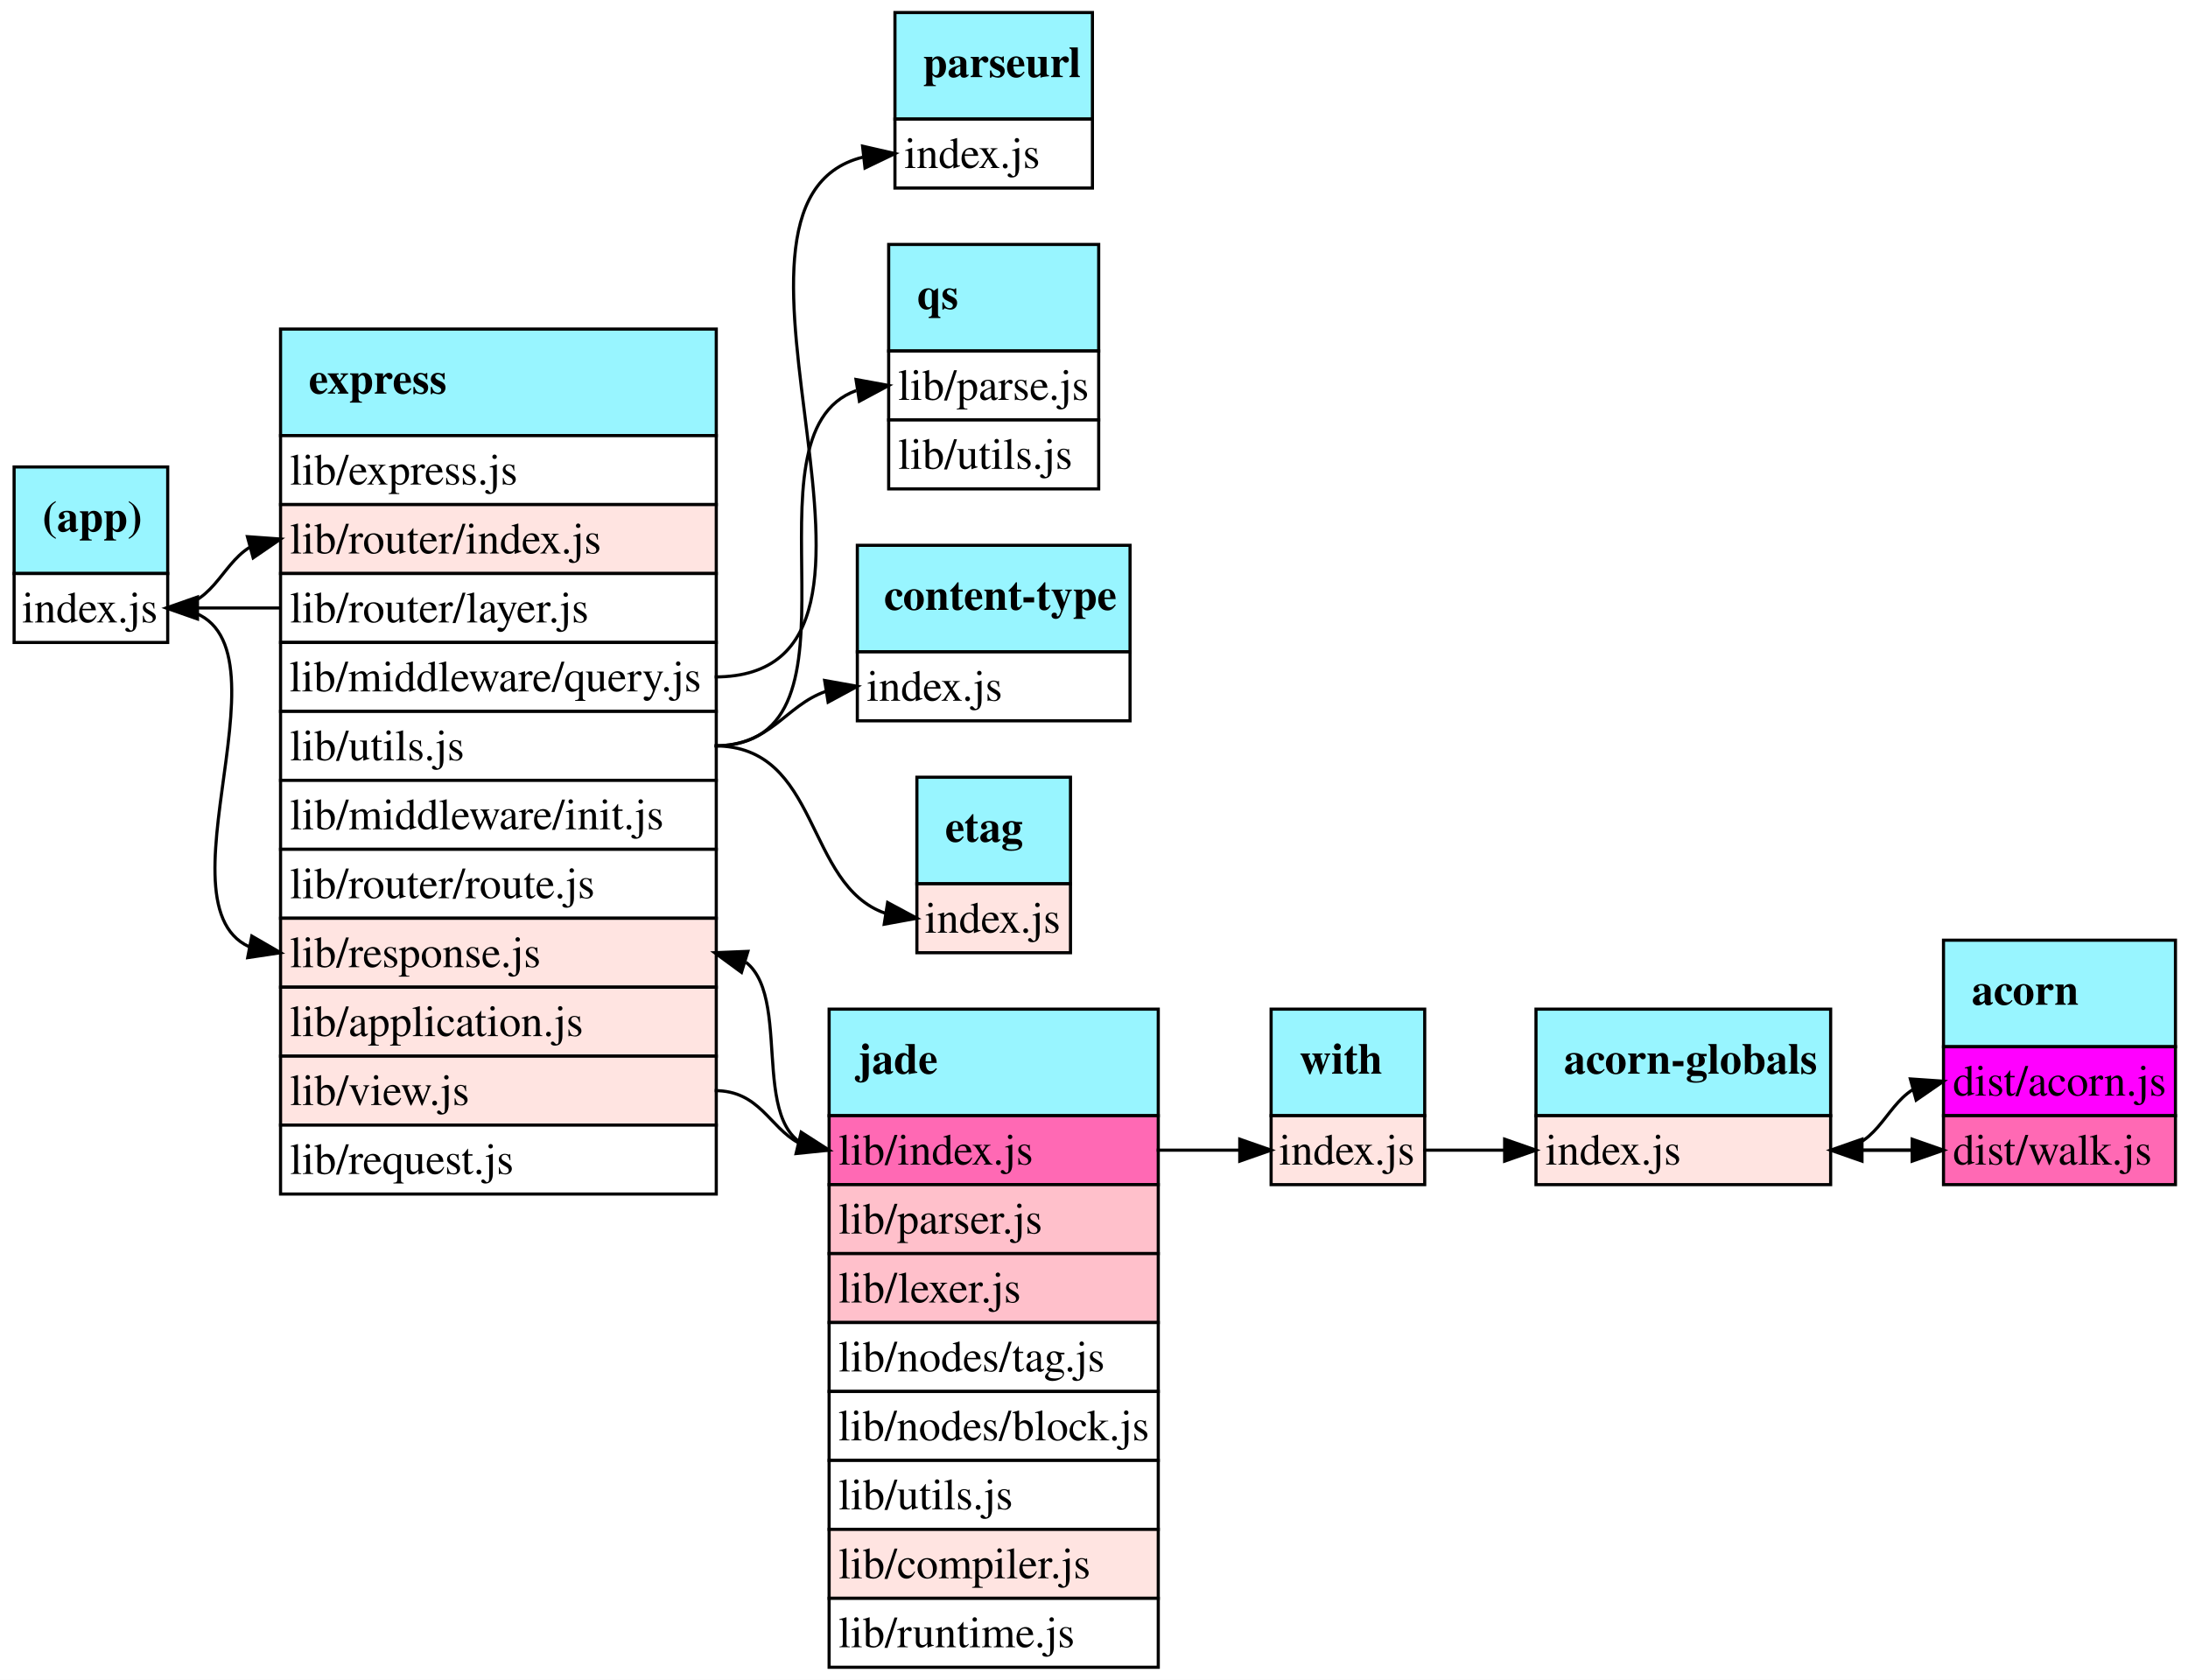
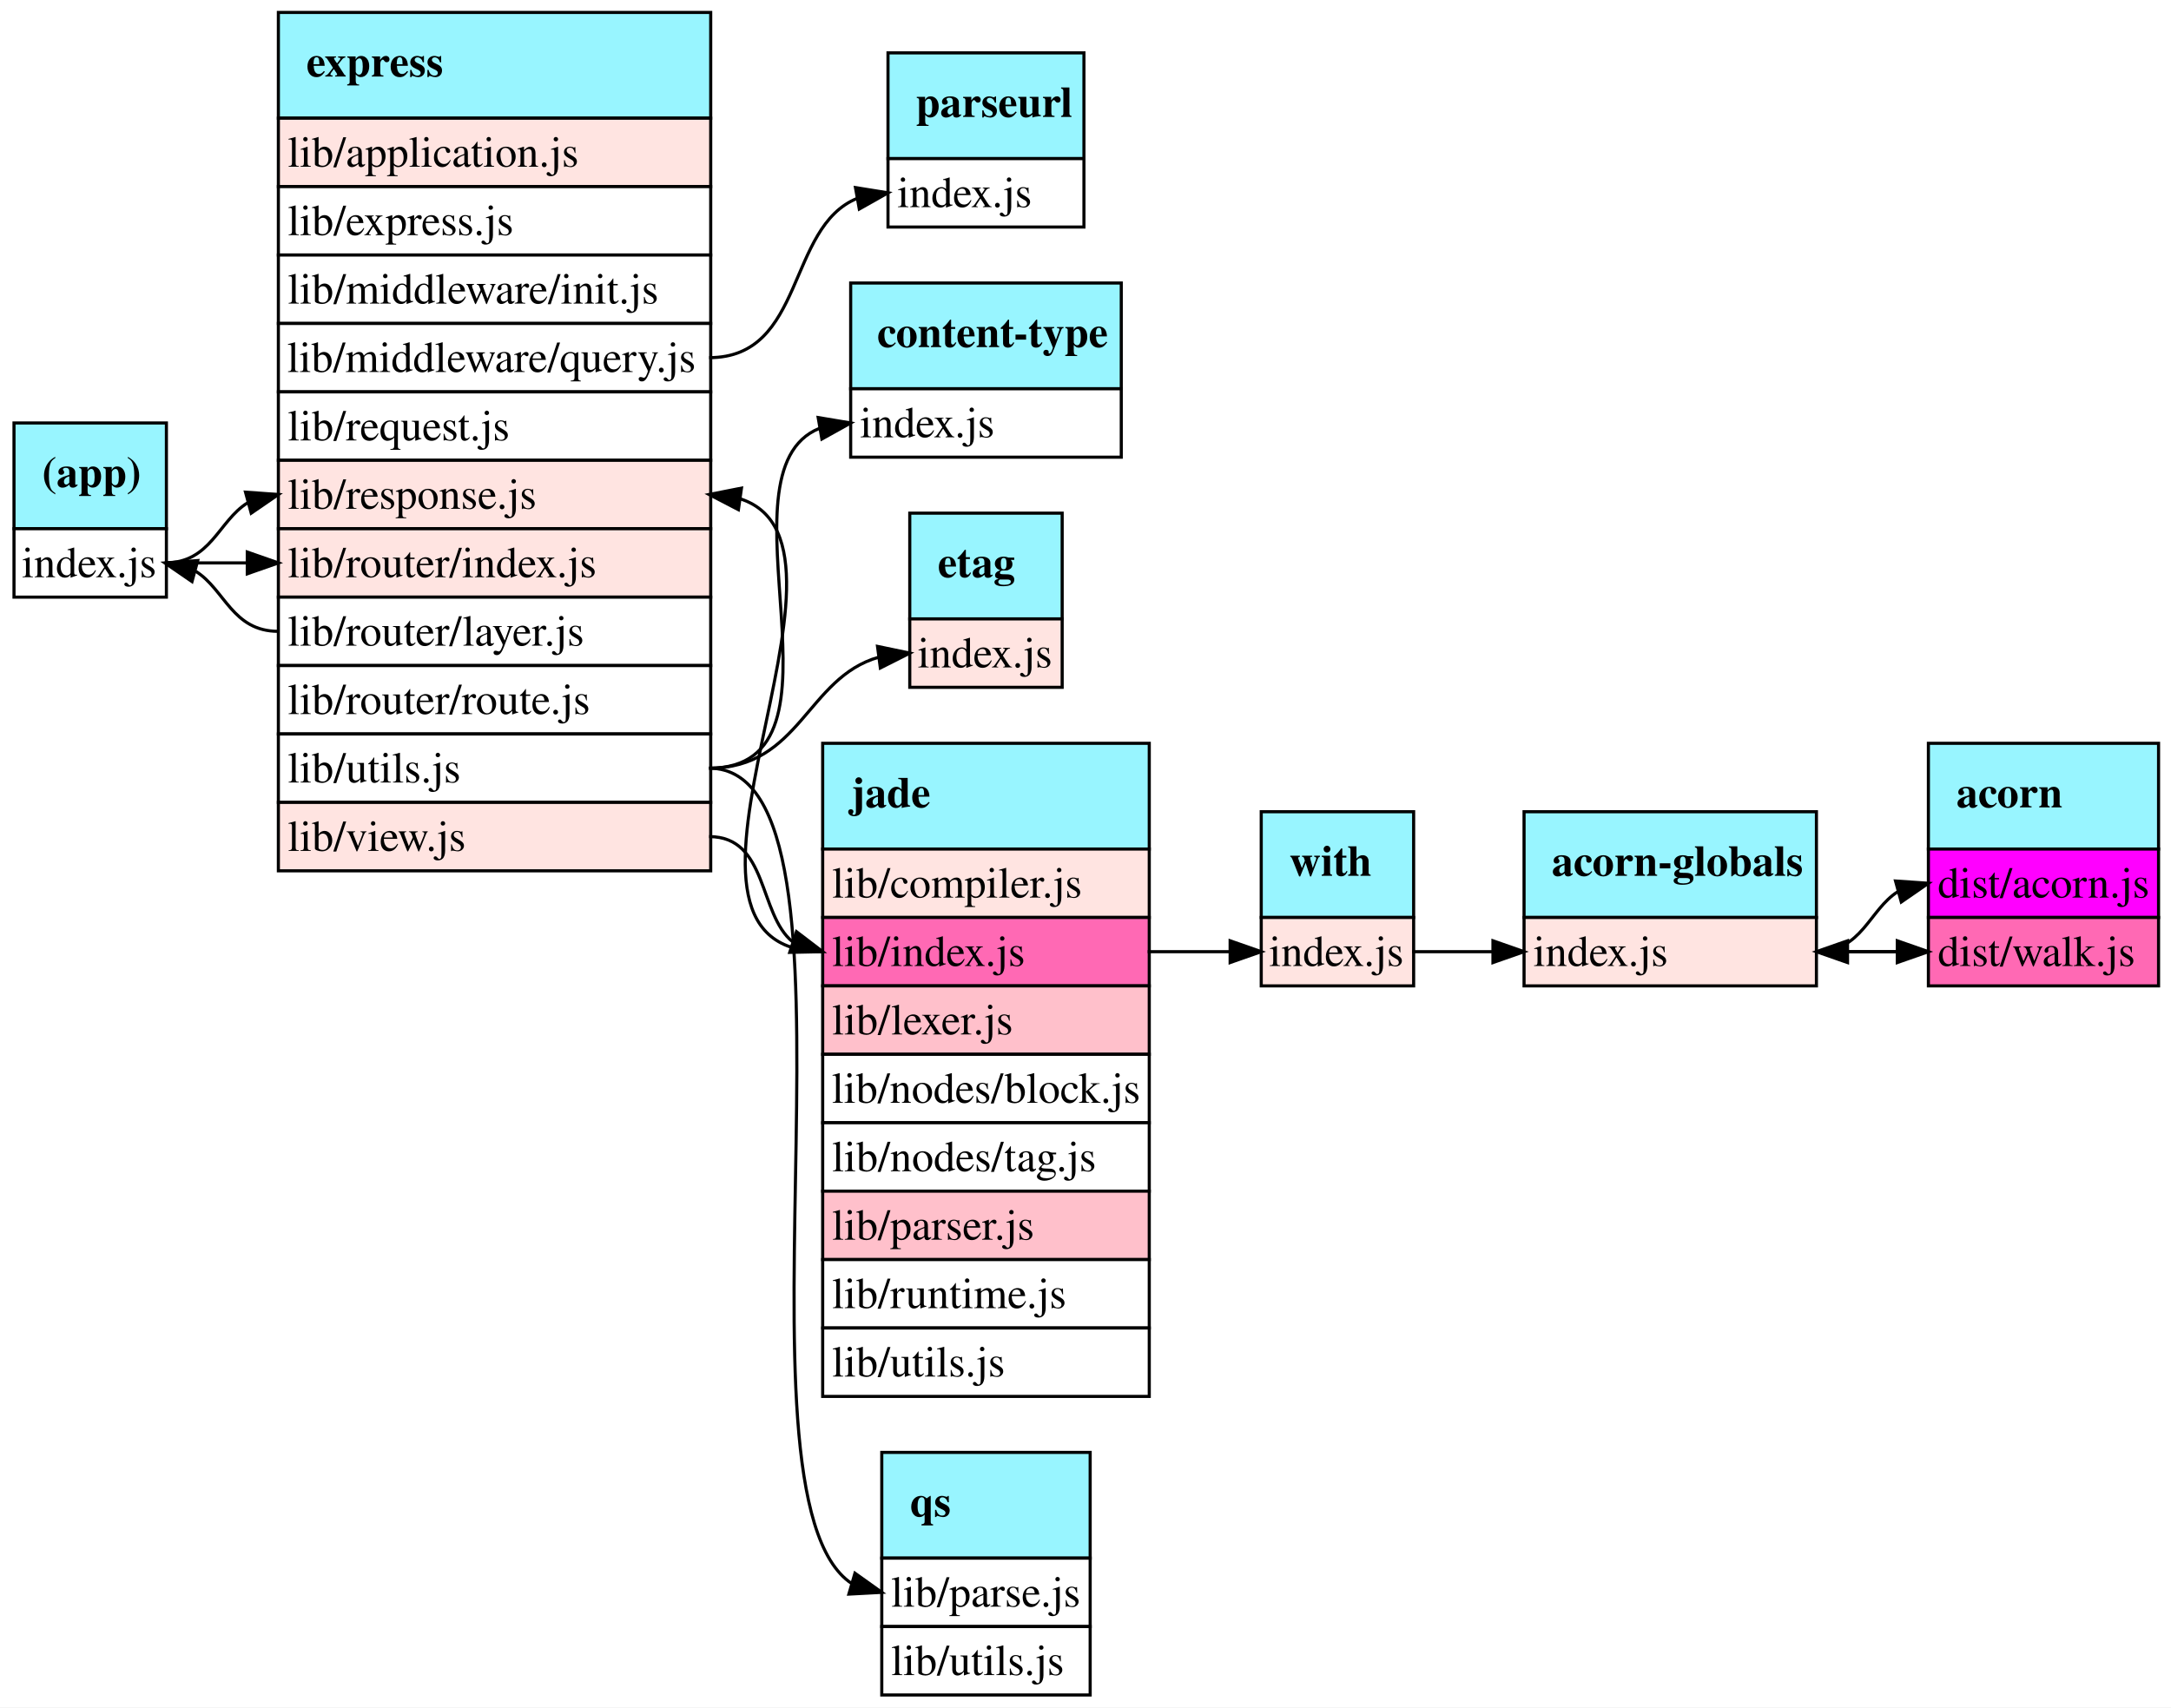
- <svg xmlns="http://www.w3.org/2000/svg" width="698pt" height="536pt" viewBox="0.00 0.00 698.00 536.00">
-   <g id="graph0" class="graph" transform="scale(1 1) rotate(0) translate(4 532)">
-     <polygon fill="#ffffff" stroke="transparent" points="-4,4 -4,-532 694,-532 694,4 -4,4" />
+ <svg xmlns="http://www.w3.org/2000/svg" width="698pt" height="549pt" viewBox="0.00 0.00 698.00 549.00">
+   <g id="graph0" class="graph" transform="scale(1 1) rotate(0) translate(4 545)">
+     <polygon fill="#ffffff" stroke="transparent" points="-4,4 -4,-545 694,-545 694,4 -4,4" />
    <g id="node1" class="node">
-       <polygon fill="#98f5ff" stroke="transparent" points=".5,-349 .5,-383 49.5,-383 49.5,-349 .5,-349" />
-       <polygon fill="none" stroke="#000000" points=".5,-349 .5,-383 49.5,-383 49.5,-349 .5,-349" />
-       <text text-anchor="start" x="9.5" y="-362.4" font-family="Times,serif" font-weight="bold" font-size="14.00" fill="#000000">(app)</text>
-       <polygon fill="#ffffff" stroke="transparent" points=".5,-327 .5,-349 49.5,-349 49.5,-327 .5,-327" />
-       <polygon fill="none" stroke="#000000" points=".5,-327 .5,-349 49.5,-349 49.5,-327 .5,-327" />
-       <text text-anchor="start" x="3.03" y="-333.4" font-family="Times,serif" font-size="14.00" fill="#000000">index.js</text>
+       <polygon fill="#98f5ff" stroke="transparent" points=".5,-375 .5,-409 49.5,-409 49.5,-375 .5,-375" />
+       <polygon fill="none" stroke="#000000" points=".5,-375 .5,-409 49.5,-409 49.5,-375 .5,-375" />
+       <text text-anchor="start" x="9.5" y="-388.4" font-family="Times,serif" font-weight="bold" font-size="14.00" fill="#000000">(app)</text>
+       <polygon fill="#ffffff" stroke="transparent" points=".5,-353 .5,-375 49.5,-375 49.5,-353 .5,-353" />
+       <polygon fill="none" stroke="#000000" points=".5,-353 .5,-375 49.5,-375 49.5,-353 .5,-353" />
+       <text text-anchor="start" x="3.03" y="-359.4" font-family="Times,serif" font-size="14.00" fill="#000000">index.js</text>
    </g>
    <g id="node2" class="node">
-       <polygon fill="#98f5ff" stroke="transparent" points="85.5,-393 85.5,-427 224.5,-427 224.5,-393 85.5,-393" />
-       <polygon fill="none" stroke="#000000" points="85.5,-393 85.5,-427 224.5,-427 224.5,-393 85.5,-393" />
-       <text text-anchor="start" x="94.5" y="-406.4" font-family="Times,serif" font-weight="bold" font-size="14.00" fill="#000000">express</text>
-       <polygon fill="#ffffff" stroke="transparent" points="85.5,-371 85.5,-393 224.5,-393 224.5,-371 85.5,-371" />
-       <polygon fill="none" stroke="#000000" points="85.5,-371 85.5,-393 224.5,-393 224.5,-371 85.5,-371" />
-       <text text-anchor="start" x="88.5" y="-377.4" font-family="Times,serif" font-size="14.00" fill="#000000">lib/express.js</text>
-       <polygon fill="#ffe4e1" stroke="transparent" points="85.5,-349 85.5,-371 224.5,-371 224.5,-349 85.5,-349" />
-       <polygon fill="none" stroke="#000000" points="85.5,-349 85.5,-371 224.5,-371 224.5,-349 85.5,-349" />
-       <text text-anchor="start" x="88.5" y="-355.4" font-family="Times,serif" font-size="14.00" fill="#000000">lib/router/index.js</text>
-       <polygon fill="#ffffff" stroke="transparent" points="85.5,-327 85.5,-349 224.5,-349 224.5,-327 85.5,-327" />
-       <polygon fill="none" stroke="#000000" points="85.5,-327 85.5,-349 224.5,-349 224.5,-327 85.5,-327" />
-       <text text-anchor="start" x="88.5" y="-333.4" font-family="Times,serif" font-size="14.00" fill="#000000">lib/router/layer.js</text>
-       <polygon fill="#ffffff" stroke="transparent" points="85.5,-305 85.5,-327 224.5,-327 224.5,-305 85.5,-305" />
-       <polygon fill="none" stroke="#000000" points="85.5,-305 85.5,-327 224.5,-327 224.5,-305 85.5,-305" />
-       <text text-anchor="start" x="88.322" y="-311.4" font-family="Times,serif" font-size="14.00" fill="#000000">lib/middleware/query.js</text>
-       <polygon fill="#ffffff" stroke="transparent" points="85.5,-283 85.5,-305 224.5,-305 224.5,-283 85.5,-283" />
-       <polygon fill="none" stroke="#000000" points="85.5,-283 85.5,-305 224.5,-305 224.5,-283 85.5,-283" />
-       <text text-anchor="start" x="88.5" y="-289.4" font-family="Times,serif" font-size="14.00" fill="#000000">lib/utils.js</text>
-       <polygon fill="#ffffff" stroke="transparent" points="85.5,-261 85.5,-283 224.5,-283 224.5,-261 85.5,-261" />
-       <polygon fill="none" stroke="#000000" points="85.5,-261 85.5,-283 224.5,-283 224.5,-261 85.5,-261" />
-       <text text-anchor="start" x="88.5" y="-267.4" font-family="Times,serif" font-size="14.00" fill="#000000">lib/middleware/init.js</text>
-       <polygon fill="#ffffff" stroke="transparent" points="85.5,-239 85.5,-261 224.5,-261 224.5,-239 85.5,-239" />
-       <polygon fill="none" stroke="#000000" points="85.5,-239 85.5,-261 224.5,-261 224.5,-239 85.5,-239" />
-       <text text-anchor="start" x="88.5" y="-245.4" font-family="Times,serif" font-size="14.00" fill="#000000">lib/router/route.js</text>
-       <polygon fill="#ffe4e1" stroke="transparent" points="85.5,-217 85.5,-239 224.5,-239 224.5,-217 85.5,-217" />
-       <polygon fill="none" stroke="#000000" points="85.5,-217 85.5,-239 224.5,-239 224.5,-217 85.5,-217" />
-       <text text-anchor="start" x="88.5" y="-223.4" font-family="Times,serif" font-size="14.00" fill="#000000">lib/response.js</text>
-       <polygon fill="#ffe4e1" stroke="transparent" points="85.5,-195 85.5,-217 224.5,-217 224.5,-195 85.5,-195" />
-       <polygon fill="none" stroke="#000000" points="85.5,-195 85.5,-217 224.5,-217 224.5,-195 85.5,-195" />
-       <text text-anchor="start" x="88.5" y="-201.4" font-family="Times,serif" font-size="14.00" fill="#000000">lib/application.js</text>
-       <polygon fill="#ffe4e1" stroke="transparent" points="85.5,-173 85.5,-195 224.5,-195 224.5,-173 85.5,-173" />
-       <polygon fill="none" stroke="#000000" points="85.5,-173 85.5,-195 224.5,-195 224.5,-173 85.5,-173" />
-       <text text-anchor="start" x="88.5" y="-179.4" font-family="Times,serif" font-size="14.00" fill="#000000">lib/view.js</text>
-       <polygon fill="#ffffff" stroke="transparent" points="85.5,-151 85.5,-173 224.5,-173 224.5,-151 85.5,-151" />
-       <polygon fill="none" stroke="#000000" points="85.5,-151 85.5,-173 224.5,-173 224.5,-151 85.5,-151" />
-       <text text-anchor="start" x="88.5" y="-157.4" font-family="Times,serif" font-size="14.00" fill="#000000">lib/request.js</text>
+       <polygon fill="#98f5ff" stroke="transparent" points="85.5,-507 85.5,-541 224.5,-541 224.5,-507 85.5,-507" />
+       <polygon fill="none" stroke="#000000" points="85.5,-507 85.5,-541 224.5,-541 224.5,-507 85.5,-507" />
+       <text text-anchor="start" x="94.5" y="-520.4" font-family="Times,serif" font-weight="bold" font-size="14.00" fill="#000000">express</text>
+       <polygon fill="#ffe4e1" stroke="transparent" points="85.5,-485 85.5,-507 224.5,-507 224.5,-485 85.5,-485" />
+       <polygon fill="none" stroke="#000000" points="85.5,-485 85.5,-507 224.5,-507 224.5,-485 85.5,-485" />
+       <text text-anchor="start" x="88.5" y="-491.4" font-family="Times,serif" font-size="14.00" fill="#000000">lib/application.js</text>
+       <polygon fill="#ffffff" stroke="transparent" points="85.5,-463 85.5,-485 224.5,-485 224.5,-463 85.5,-463" />
+       <polygon fill="none" stroke="#000000" points="85.5,-463 85.5,-485 224.5,-485 224.5,-463 85.5,-463" />
+       <text text-anchor="start" x="88.5" y="-469.4" font-family="Times,serif" font-size="14.00" fill="#000000">lib/express.js</text>
+       <polygon fill="#ffffff" stroke="transparent" points="85.5,-441 85.5,-463 224.5,-463 224.5,-441 85.5,-441" />
+       <polygon fill="none" stroke="#000000" points="85.5,-441 85.5,-463 224.5,-463 224.5,-441 85.5,-441" />
+       <text text-anchor="start" x="88.5" y="-447.4" font-family="Times,serif" font-size="14.00" fill="#000000">lib/middleware/init.js</text>
+       <polygon fill="#ffffff" stroke="transparent" points="85.5,-419 85.5,-441 224.5,-441 224.5,-419 85.5,-419" />
+       <polygon fill="none" stroke="#000000" points="85.5,-419 85.5,-441 224.5,-441 224.5,-419 85.5,-419" />
+       <text text-anchor="start" x="88.322" y="-425.4" font-family="Times,serif" font-size="14.00" fill="#000000">lib/middleware/query.js</text>
+       <polygon fill="#ffffff" stroke="transparent" points="85.5,-397 85.5,-419 224.5,-419 224.5,-397 85.5,-397" />
+       <polygon fill="none" stroke="#000000" points="85.5,-397 85.5,-419 224.5,-419 224.5,-397 85.5,-397" />
+       <text text-anchor="start" x="88.5" y="-403.4" font-family="Times,serif" font-size="14.00" fill="#000000">lib/request.js</text>
+       <polygon fill="#ffe4e1" stroke="transparent" points="85.5,-375 85.5,-397 224.5,-397 224.5,-375 85.5,-375" />
+       <polygon fill="none" stroke="#000000" points="85.5,-375 85.5,-397 224.5,-397 224.5,-375 85.5,-375" />
+       <text text-anchor="start" x="88.5" y="-381.4" font-family="Times,serif" font-size="14.00" fill="#000000">lib/response.js</text>
+       <polygon fill="#ffe4e1" stroke="transparent" points="85.5,-353 85.5,-375 224.5,-375 224.5,-353 85.5,-353" />
+       <polygon fill="none" stroke="#000000" points="85.5,-353 85.5,-375 224.5,-375 224.5,-353 85.5,-353" />
+       <text text-anchor="start" x="88.5" y="-359.4" font-family="Times,serif" font-size="14.00" fill="#000000">lib/router/index.js</text>
+       <polygon fill="#ffffff" stroke="transparent" points="85.5,-331 85.5,-353 224.5,-353 224.5,-331 85.5,-331" />
+       <polygon fill="none" stroke="#000000" points="85.5,-331 85.5,-353 224.5,-353 224.5,-331 85.5,-331" />
+       <text text-anchor="start" x="88.5" y="-337.4" font-family="Times,serif" font-size="14.00" fill="#000000">lib/router/layer.js</text>
+       <polygon fill="#ffffff" stroke="transparent" points="85.5,-309 85.5,-331 224.5,-331 224.5,-309 85.5,-309" />
+       <polygon fill="none" stroke="#000000" points="85.5,-309 85.5,-331 224.5,-331 224.5,-309 85.5,-309" />
+       <text text-anchor="start" x="88.5" y="-315.4" font-family="Times,serif" font-size="14.00" fill="#000000">lib/router/route.js</text>
+       <polygon fill="#ffffff" stroke="transparent" points="85.5,-287 85.5,-309 224.5,-309 224.5,-287 85.5,-287" />
+       <polygon fill="none" stroke="#000000" points="85.5,-287 85.5,-309 224.5,-309 224.5,-287 85.5,-287" />
+       <text text-anchor="start" x="88.5" y="-293.4" font-family="Times,serif" font-size="14.00" fill="#000000">lib/utils.js</text>
+       <polygon fill="#ffe4e1" stroke="transparent" points="85.5,-265 85.5,-287 224.5,-287 224.5,-265 85.5,-265" />
+       <polygon fill="none" stroke="#000000" points="85.5,-265 85.5,-287 224.5,-287 224.5,-265 85.5,-265" />
+       <text text-anchor="start" x="88.5" y="-271.4" font-family="Times,serif" font-size="14.00" fill="#000000">lib/view.js</text>
    </g>
    <g id="edge1" class="edge">
-       <path fill="none" stroke="#000000" d="M49,-338C63.798,-338 66.191,-351.428 75.562,-357.302" />
-       <polygon fill="#000000" stroke="#000000" points="74.932,-360.758 85.5,-360 76.766,-354.002 74.932,-360.758" />
+       <path fill="none" stroke="#000000" d="M49,-364C61.167,-364 66.49,-364 75.234,-364" />
+       <polygon fill="#000000" stroke="#000000" points="75.5,-367.5 85.5,-364 75.5,-360.5 75.5,-367.5" />
    </g>
    <g id="edge2" class="edge">
-       <path fill="none" stroke="#000000" d="M49,-338C96.486,-338 43.663,-244.516 75.476,-229.909" />
-       <polygon fill="#000000" stroke="#000000" points="76.332,-233.309 85.5,-228 75.022,-226.433 76.332,-233.309" />
+       <path fill="none" stroke="#000000" d="M49,-364C63.798,-364 66.191,-377.428 75.562,-383.302" />
+       <polygon fill="#000000" stroke="#000000" points="74.932,-386.758 85.5,-386 76.766,-380.002 74.932,-386.758" />
    </g>
    <g id="edge3" class="edge">
-       <path fill="none" stroke="#000000" d="M85.5,-338C73.333,-338 68.01,-338 59.266,-338" />
-       <polygon fill="#000000" stroke="#000000" points="59,-334.5 49,-338 59,-341.5 59,-334.5" />
+       <path fill="none" stroke="#000000" d="M85.5,-342C70.702,-342 68.309,-355.428 58.938,-361.302" />
+       <polygon fill="#000000" stroke="#000000" points="57.734,-358.002 49,-364 59.568,-364.758 57.734,-358.002" />
    </g>
    <g id="node3" class="node">
-       <polygon fill="#98f5ff" stroke="transparent" points="279.5,-420 279.5,-454 346.5,-454 346.5,-420 279.5,-420" />
-       <polygon fill="none" stroke="#000000" points="279.5,-420 279.5,-454 346.5,-454 346.5,-420 279.5,-420" />
-       <text text-anchor="start" x="288.5" y="-433.4" font-family="Times,serif" font-weight="bold" font-size="14.00" fill="#000000">qs</text>
-       <polygon fill="#ffffff" stroke="transparent" points="279.5,-398 279.5,-420 346.5,-420 346.5,-398 279.5,-398" />
-       <polygon fill="none" stroke="#000000" points="279.5,-398 279.5,-420 346.5,-420 346.5,-398 279.5,-398" />
-       <text text-anchor="start" x="282.479" y="-404.4" font-family="Times,serif" font-size="14.00" fill="#000000">lib/parse.js</text>
-       <polygon fill="#ffffff" stroke="transparent" points="279.5,-376 279.5,-398 346.5,-398 346.5,-376 279.5,-376" />
-       <polygon fill="none" stroke="#000000" points="279.5,-376 279.5,-398 346.5,-398 346.5,-376 279.5,-376" />
-       <text text-anchor="start" x="282.5" y="-382.4" font-family="Times,serif" font-size="14.00" fill="#000000">lib/utils.js</text>
+       <polygon fill="#98f5ff" stroke="transparent" points="279.5,-44 279.5,-78 346.5,-78 346.5,-44 279.5,-44" />
+       <polygon fill="none" stroke="#000000" points="279.5,-44 279.5,-78 346.5,-78 346.5,-44 279.5,-44" />
+       <text text-anchor="start" x="288.5" y="-57.4" font-family="Times,serif" font-weight="bold" font-size="14.00" fill="#000000">qs</text>
+       <polygon fill="#ffffff" stroke="transparent" points="279.5,-22 279.5,-44 346.5,-44 346.5,-22 279.5,-22" />
+       <polygon fill="none" stroke="#000000" points="279.5,-22 279.5,-44 346.5,-44 346.5,-22 279.5,-22" />
+       <text text-anchor="start" x="282.479" y="-28.4" font-family="Times,serif" font-size="14.00" fill="#000000">lib/parse.js</text>
+       <polygon fill="#ffffff" stroke="transparent" points="279.5,0 279.5,-22 346.5,-22 346.5,0 279.5,0" />
+       <polygon fill="none" stroke="#000000" points="279.5,0 279.5,-22 346.5,-22 346.5,0 279.5,0" />
+       <text text-anchor="start" x="282.5" y="-6.4" font-family="Times,serif" font-size="14.00" fill="#000000">lib/utils.js</text>
    </g>
    <g id="edge5" class="edge">
-       <path fill="none" stroke="#000000" d="M224,-294C276.762,-294 230.338,-393.397 269.151,-407.374" />
-       <polygon fill="#000000" stroke="#000000" points="269.078,-410.906 279.5,-409 270.164,-403.99 269.078,-410.906" />
+       <path fill="none" stroke="#000000" d="M224,-298C280.524,-298 226.726,-64.118 269.89,-35.797" />
+       <polygon fill="#000000" stroke="#000000" points="270.877,-39.155 279.5,-33 268.92,-32.434 270.877,-39.155" />
    </g>
    <g id="node4" class="node">
-       <polygon fill="#98f5ff" stroke="transparent" points="260.5,-176 260.5,-210 365.5,-210 365.5,-176 260.5,-176" />
-       <polygon fill="none" stroke="#000000" points="260.5,-176 260.5,-210 365.5,-210 365.5,-176 260.5,-176" />
-       <text text-anchor="start" x="269.5" y="-189.4" font-family="Times,serif" font-weight="bold" font-size="14.00" fill="#000000">jade</text>
-       <polygon fill="#ff69b4" stroke="transparent" points="260.5,-154 260.5,-176 365.5,-176 365.5,-154 260.5,-154" />
-       <polygon fill="none" stroke="#000000" points="260.5,-154 260.5,-176 365.5,-176 365.5,-154 260.5,-154" />
-       <text text-anchor="start" x="263.5" y="-160.4" font-family="Times,serif" font-size="14.00" fill="#000000">lib/index.js</text>
-       <polygon fill="#ffc0cb" stroke="transparent" points="260.5,-132 260.5,-154 365.5,-154 365.5,-132 260.5,-132" />
-       <polygon fill="none" stroke="#000000" points="260.5,-132 260.5,-154 365.5,-154 365.5,-132 260.5,-132" />
-       <text text-anchor="start" x="263.5" y="-138.4" font-family="Times,serif" font-size="14.00" fill="#000000">lib/parser.js</text>
-       <polygon fill="#ffc0cb" stroke="transparent" points="260.5,-110 260.5,-132 365.5,-132 365.5,-110 260.5,-110" />
-       <polygon fill="none" stroke="#000000" points="260.5,-110 260.5,-132 365.5,-132 365.5,-110 260.5,-110" />
-       <text text-anchor="start" x="263.5" y="-116.4" font-family="Times,serif" font-size="14.00" fill="#000000">lib/lexer.js</text>
-       <polygon fill="#ffffff" stroke="transparent" points="260.5,-88 260.5,-110 365.5,-110 365.5,-88 260.5,-88" />
-       <polygon fill="none" stroke="#000000" points="260.5,-88 260.5,-110 365.5,-110 365.5,-88 260.5,-88" />
-       <text text-anchor="start" x="263.5" y="-94.4" font-family="Times,serif" font-size="14.00" fill="#000000">lib/nodes/tag.js</text>
-       <polygon fill="#ffffff" stroke="transparent" points="260.5,-66 260.5,-88 365.5,-88 365.5,-66 260.5,-66" />
-       <polygon fill="none" stroke="#000000" points="260.5,-66 260.5,-88 365.5,-88 365.5,-66 260.5,-66" />
-       <text text-anchor="start" x="263.419" y="-72.4" font-family="Times,serif" font-size="14.00" fill="#000000">lib/nodes/block.js</text>
-       <polygon fill="#ffffff" stroke="transparent" points="260.5,-44 260.5,-66 365.5,-66 365.5,-44 260.5,-44" />
-       <polygon fill="none" stroke="#000000" points="260.5,-44 260.5,-66 365.5,-66 365.5,-44 260.5,-44" />
-       <text text-anchor="start" x="263.5" y="-50.4" font-family="Times,serif" font-size="14.00" fill="#000000">lib/utils.js</text>
-       <polygon fill="#ffe4e1" stroke="transparent" points="260.5,-22 260.5,-44 365.5,-44 365.5,-22 260.5,-22" />
-       <polygon fill="none" stroke="#000000" points="260.5,-22 260.5,-44 365.5,-44 365.5,-22 260.5,-22" />
-       <text text-anchor="start" x="263.5" y="-28.4" font-family="Times,serif" font-size="14.00" fill="#000000">lib/compiler.js</text>
-       <polygon fill="#ffffff" stroke="transparent" points="260.5,0 260.5,-22 365.5,-22 365.5,0 260.5,0" />
-       <polygon fill="none" stroke="#000000" points="260.5,0 260.5,-22 365.5,-22 365.5,0 260.5,0" />
-       <text text-anchor="start" x="263.5" y="-6.4" font-family="Times,serif" font-size="14.00" fill="#000000">lib/runtime.js</text>
+       <polygon fill="#98f5ff" stroke="transparent" points="260.5,-272 260.5,-306 365.5,-306 365.5,-272 260.5,-272" />
+       <polygon fill="none" stroke="#000000" points="260.5,-272 260.5,-306 365.5,-306 365.5,-272 260.5,-272" />
+       <text text-anchor="start" x="269.5" y="-285.4" font-family="Times,serif" font-weight="bold" font-size="14.00" fill="#000000">jade</text>
+       <polygon fill="#ffe4e1" stroke="transparent" points="260.5,-250 260.5,-272 365.5,-272 365.5,-250 260.5,-250" />
+       <polygon fill="none" stroke="#000000" points="260.5,-250 260.5,-272 365.5,-272 365.5,-250 260.5,-250" />
+       <text text-anchor="start" x="263.5" y="-256.4" font-family="Times,serif" font-size="14.00" fill="#000000">lib/compiler.js</text>
+       <polygon fill="#ff69b4" stroke="transparent" points="260.5,-228 260.5,-250 365.5,-250 365.5,-228 260.5,-228" />
+       <polygon fill="none" stroke="#000000" points="260.5,-228 260.5,-250 365.5,-250 365.5,-228 260.5,-228" />
+       <text text-anchor="start" x="263.5" y="-234.4" font-family="Times,serif" font-size="14.00" fill="#000000">lib/index.js</text>
+       <polygon fill="#ffc0cb" stroke="transparent" points="260.5,-206 260.5,-228 365.5,-228 365.5,-206 260.5,-206" />
+       <polygon fill="none" stroke="#000000" points="260.5,-206 260.5,-228 365.5,-228 365.5,-206 260.5,-206" />
+       <text text-anchor="start" x="263.5" y="-212.4" font-family="Times,serif" font-size="14.00" fill="#000000">lib/lexer.js</text>
+       <polygon fill="#ffffff" stroke="transparent" points="260.5,-184 260.5,-206 365.5,-206 365.5,-184 260.5,-184" />
+       <polygon fill="none" stroke="#000000" points="260.5,-184 260.5,-206 365.5,-206 365.5,-184 260.5,-184" />
+       <text text-anchor="start" x="263.419" y="-190.4" font-family="Times,serif" font-size="14.00" fill="#000000">lib/nodes/block.js</text>
+       <polygon fill="#ffffff" stroke="transparent" points="260.5,-162 260.5,-184 365.5,-184 365.5,-162 260.5,-162" />
+       <polygon fill="none" stroke="#000000" points="260.5,-162 260.5,-184 365.5,-184 365.5,-162 260.5,-162" />
+       <text text-anchor="start" x="263.5" y="-168.4" font-family="Times,serif" font-size="14.00" fill="#000000">lib/nodes/tag.js</text>
+       <polygon fill="#ffc0cb" stroke="transparent" points="260.5,-140 260.5,-162 365.5,-162 365.5,-140 260.5,-140" />
+       <polygon fill="none" stroke="#000000" points="260.5,-140 260.5,-162 365.5,-162 365.5,-140 260.5,-140" />
+       <text text-anchor="start" x="263.5" y="-146.4" font-family="Times,serif" font-size="14.00" fill="#000000">lib/parser.js</text>
+       <polygon fill="#ffffff" stroke="transparent" points="260.5,-118 260.5,-140 365.5,-140 365.5,-118 260.5,-118" />
+       <polygon fill="none" stroke="#000000" points="260.5,-118 260.5,-140 365.5,-140 365.5,-118 260.5,-118" />
+       <text text-anchor="start" x="263.5" y="-124.4" font-family="Times,serif" font-size="14.00" fill="#000000">lib/runtime.js</text>
+       <polygon fill="#ffffff" stroke="transparent" points="260.5,-96 260.5,-118 365.5,-118 365.5,-96 260.5,-96" />
+       <polygon fill="none" stroke="#000000" points="260.5,-96 260.5,-118 365.5,-118 365.5,-96 260.5,-96" />
+       <text text-anchor="start" x="263.5" y="-102.4" font-family="Times,serif" font-size="14.00" fill="#000000">lib/utils.js</text>
    </g>
    <g id="edge8" class="edge">
-       <path fill="none" stroke="#000000" d="M224,-184C238.288,-184 241.366,-172.403 250.75,-167.33" />
-       <polygon fill="#000000" stroke="#000000" points="251.587,-170.728 260.5,-165 249.96,-163.92 251.587,-170.728" />
+       <path fill="none" stroke="#000000" d="M224,-276C242.949,-276 239.827,-251.102 250.844,-242.155" />
+       <polygon fill="#000000" stroke="#000000" points="252.081,-245.433 260.5,-239 249.907,-238.779 252.081,-245.433" />
    </g>
    <g id="node8" class="node">
-       <polygon fill="#98f5ff" stroke="transparent" points="269.5,-324 269.5,-358 356.5,-358 356.5,-324 269.5,-324" />
-       <polygon fill="none" stroke="#000000" points="269.5,-324 269.5,-358 356.5,-358 356.5,-324 269.5,-324" />
-       <text text-anchor="start" x="278.012" y="-337.4" font-family="Times,serif" font-weight="bold" font-size="14.00" fill="#000000">content-type</text>
-       <polygon fill="#ffffff" stroke="transparent" points="269.5,-302 269.5,-324 356.5,-324 356.5,-302 269.5,-302" />
-       <polygon fill="none" stroke="#000000" points="269.5,-302 269.5,-324 356.5,-324 356.5,-302 269.5,-302" />
-       <text text-anchor="start" x="272.5" y="-308.4" font-family="Times,serif" font-size="14.00" fill="#000000">index.js</text>
+       <polygon fill="#98f5ff" stroke="transparent" points="269.5,-420 269.5,-454 356.5,-454 356.5,-420 269.5,-420" />
+       <polygon fill="none" stroke="#000000" points="269.5,-420 269.5,-454 356.5,-454 356.5,-420 269.5,-420" />
+       <text text-anchor="start" x="278.012" y="-433.4" font-family="Times,serif" font-weight="bold" font-size="14.00" fill="#000000">content-type</text>
+       <polygon fill="#ffffff" stroke="transparent" points="269.5,-398 269.5,-420 356.5,-420 356.5,-398 269.5,-398" />
+       <polygon fill="none" stroke="#000000" points="269.5,-398 269.5,-420 356.5,-420 356.5,-398 269.5,-398" />
+       <text text-anchor="start" x="272.5" y="-404.4" font-family="Times,serif" font-size="14.00" fill="#000000">index.js</text>
    </g>
    <g id="edge6" class="edge">
-       <path fill="none" stroke="#000000" d="M224,-294C241.977,-294 246.331,-306.785 259.413,-311.38" />
-       <polygon fill="#000000" stroke="#000000" points="259.072,-314.87 269.5,-313 260.182,-307.959 259.072,-314.87" />
+       <path fill="none" stroke="#000000" d="M224,-298C273.36,-298 224.627,-393.135 259.426,-407.257" />
+       <polygon fill="#000000" stroke="#000000" points="259.05,-410.743 269.5,-409 260.243,-403.846 259.05,-410.743" />
    </g>
    <g id="node9" class="node">
-       <polygon fill="#98f5ff" stroke="transparent" points="288.5,-250 288.5,-284 337.5,-284 337.5,-250 288.5,-250" />
-       <polygon fill="none" stroke="#000000" points="288.5,-250 288.5,-284 337.5,-284 337.5,-250 288.5,-250" />
-       <text text-anchor="start" x="297.5" y="-263.4" font-family="Times,serif" font-weight="bold" font-size="14.00" fill="#000000">etag</text>
-       <polygon fill="#ffe4e1" stroke="transparent" points="288.5,-228 288.5,-250 337.5,-250 337.5,-228 288.5,-228" />
-       <polygon fill="none" stroke="#000000" points="288.5,-228 288.5,-250 337.5,-250 337.5,-228 288.5,-228" />
-       <text text-anchor="start" x="291.03" y="-234.4" font-family="Times,serif" font-size="14.00" fill="#000000">index.js</text>
+       <polygon fill="#98f5ff" stroke="transparent" points="288.5,-346 288.5,-380 337.5,-380 337.5,-346 288.5,-346" />
+       <polygon fill="none" stroke="#000000" points="288.5,-346 288.5,-380 337.5,-380 337.5,-346 288.5,-346" />
+       <text text-anchor="start" x="297.5" y="-359.4" font-family="Times,serif" font-weight="bold" font-size="14.00" fill="#000000">etag</text>
+       <polygon fill="#ffe4e1" stroke="transparent" points="288.5,-324 288.5,-346 337.5,-346 337.5,-324 288.5,-324" />
+       <polygon fill="none" stroke="#000000" points="288.5,-324 288.5,-346 337.5,-346 337.5,-324 288.5,-324" />
+       <text text-anchor="start" x="291.03" y="-330.4" font-family="Times,serif" font-size="14.00" fill="#000000">index.js</text>
    </g>
    <g id="edge7" class="edge">
-       <path fill="none" stroke="#000000" d="M224,-294C257.848,-294 252.529,-249.605 278.421,-240.587" />
-       <polygon fill="#000000" stroke="#000000" points="279.166,-244.013 288.5,-239 278.077,-237.098 279.166,-244.013" />
+       <path fill="none" stroke="#000000" d="M224,-298C253.305,-298 255.369,-327.092 278.502,-333.683" />
+       <polygon fill="#000000" stroke="#000000" points="278.129,-337.164 288.5,-335 279.043,-330.224 278.129,-337.164" />
    </g>
    <g id="node10" class="node">
      <polygon fill="#98f5ff" stroke="transparent" points="281.5,-494 281.5,-528 344.5,-528 344.5,-494 281.5,-494" />
      <polygon fill="none" stroke="#000000" points="281.5,-494 281.5,-528 344.5,-528 344.5,-494 281.5,-494" />
      <text text-anchor="start" x="290.457" y="-507.4" font-family="Times,serif" font-weight="bold" font-size="14.00" fill="#000000">parseurl</text>
      <polygon fill="#ffffff" stroke="transparent" points="281.5,-472 281.5,-494 344.5,-494 344.5,-472 281.5,-472" />
      <polygon fill="none" stroke="#000000" points="281.5,-472 281.5,-494 344.5,-494 344.5,-472 281.5,-472" />
      <text text-anchor="start" x="284.5" y="-478.4" font-family="Times,serif" font-size="14.00" fill="#000000">index.js</text>
    </g>
    <g id="edge4" class="edge">
-       <path fill="none" stroke="#000000" d="M224,-316C298.666,-316 212.294,-467.09 271.233,-481.844" />
-       <polygon fill="#000000" stroke="#000000" points="271.171,-485.36 281.5,-483 271.954,-478.403 271.171,-485.36" />
+       <path fill="none" stroke="#000000" d="M224,-430C254.954,-430 248.812,-472.04 271.652,-481.237" />
+       <polygon fill="#000000" stroke="#000000" points="271.04,-484.683 281.5,-483 272.274,-477.792 271.04,-484.683" />
    </g>
    <g id="edge10" class="edge">
-       <path fill="none" stroke="#000000" d="M260.5,-165C232.438,-165 249.933,-212.377 233.971,-224.961" />
-       <polygon fill="#000000" stroke="#000000" points="232.546,-221.737 224,-228 234.586,-228.433 232.546,-221.737" />
+       <path fill="none" stroke="#000000" d="M260.5,-239C197.127,-239 280.385,-369.278 234.196,-384.545" />
+       <polygon fill="#000000" stroke="#000000" points="233.405,-381.122 224,-386 234.394,-388.052 233.405,-381.122" />
    </g>
    <g id="node5" class="node">
-       <polygon fill="#98f5ff" stroke="transparent" points="401.5,-176 401.5,-210 450.5,-210 450.5,-176 401.5,-176" />
-       <polygon fill="none" stroke="#000000" points="401.5,-176 401.5,-210 450.5,-210 450.5,-176 401.5,-176" />
-       <text text-anchor="start" x="410.5" y="-189.4" font-family="Times,serif" font-weight="bold" font-size="14.00" fill="#000000">with</text>
-       <polygon fill="#ffe4e1" stroke="transparent" points="401.5,-154 401.5,-176 450.5,-176 450.5,-154 401.5,-154" />
-       <polygon fill="none" stroke="#000000" points="401.5,-154 401.5,-176 450.5,-176 450.5,-154 401.5,-154" />
-       <text text-anchor="start" x="404.03" y="-160.4" font-family="Times,serif" font-size="14.00" fill="#000000">index.js</text>
+       <polygon fill="#98f5ff" stroke="transparent" points="401.5,-250 401.5,-284 450.5,-284 450.5,-250 401.5,-250" />
+       <polygon fill="none" stroke="#000000" points="401.5,-250 401.5,-284 450.5,-284 450.5,-250 401.5,-250" />
+       <text text-anchor="start" x="410.5" y="-263.4" font-family="Times,serif" font-weight="bold" font-size="14.00" fill="#000000">with</text>
+       <polygon fill="#ffe4e1" stroke="transparent" points="401.5,-228 401.5,-250 450.5,-250 450.5,-228 401.5,-228" />
+       <polygon fill="none" stroke="#000000" points="401.5,-228 401.5,-250 450.5,-250 450.5,-228 401.5,-228" />
+       <text text-anchor="start" x="404.03" y="-234.4" font-family="Times,serif" font-size="14.00" fill="#000000">index.js</text>
    </g>
    <g id="edge9" class="edge">
-       <path fill="none" stroke="#000000" d="M365,-165C377.167,-165 382.49,-165 391.234,-165" />
-       <polygon fill="#000000" stroke="#000000" points="391.5,-168.5 401.5,-165 391.5,-161.5 391.5,-168.5" />
+       <path fill="none" stroke="#000000" d="M365,-239C377.167,-239 382.49,-239 391.234,-239" />
+       <polygon fill="#000000" stroke="#000000" points="391.5,-242.5 401.5,-239 391.5,-235.5 391.5,-242.5" />
    </g>
    <g id="node6" class="node">
-       <polygon fill="#98f5ff" stroke="transparent" points="486,-176 486,-210 580,-210 580,-176 486,-176" />
-       <polygon fill="none" stroke="#000000" points="486,-176 486,-210 580,-210 580,-176 486,-176" />
-       <text text-anchor="start" x="494.905" y="-189.4" font-family="Times,serif" font-weight="bold" font-size="14.00" fill="#000000">acorn-globals</text>
-       <polygon fill="#ffe4e1" stroke="transparent" points="486,-154 486,-176 580,-176 580,-154 486,-154" />
-       <polygon fill="none" stroke="#000000" points="486,-154 486,-176 580,-176 580,-154 486,-154" />
-       <text text-anchor="start" x="489" y="-160.4" font-family="Times,serif" font-size="14.00" fill="#000000">index.js</text>
+       <polygon fill="#98f5ff" stroke="transparent" points="486,-250 486,-284 580,-284 580,-250 486,-250" />
+       <polygon fill="none" stroke="#000000" points="486,-250 486,-284 580,-284 580,-250 486,-250" />
+       <text text-anchor="start" x="494.905" y="-263.4" font-family="Times,serif" font-weight="bold" font-size="14.00" fill="#000000">acorn-globals</text>
+       <polygon fill="#ffe4e1" stroke="transparent" points="486,-228 486,-250 580,-250 580,-228 486,-228" />
+       <polygon fill="none" stroke="#000000" points="486,-228 486,-250 580,-250 580,-228 486,-228" />
+       <text text-anchor="start" x="489" y="-234.4" font-family="Times,serif" font-size="14.00" fill="#000000">index.js</text>
    </g>
    <g id="edge11" class="edge">
-       <path fill="none" stroke="#000000" d="M450,-165C462,-165 467.25,-165 475.875,-165" />
-       <polygon fill="#000000" stroke="#000000" points="476,-168.5 486,-165 476,-161.5 476,-168.5" />
+       <path fill="none" stroke="#000000" d="M450,-239C462,-239 467.25,-239 475.875,-239" />
+       <polygon fill="#000000" stroke="#000000" points="476,-242.5 486,-239 476,-235.5 476,-242.5" />
    </g>
    <g id="node7" class="node">
-       <polygon fill="#98f5ff" stroke="transparent" points="616,-198 616,-232 690,-232 690,-198 616,-198" />
-       <polygon fill="none" stroke="#000000" points="616,-198 616,-232 690,-232 690,-198 616,-198" />
-       <text text-anchor="start" x="625" y="-211.4" font-family="Times,serif" font-weight="bold" font-size="14.00" fill="#000000">acorn</text>
-       <polygon fill="#ff00ff" stroke="transparent" points="616,-176 616,-198 690,-198 690,-176 616,-176" />
-       <polygon fill="none" stroke="#000000" points="616,-176 616,-198 690,-198 690,-176 616,-176" />
-       <text text-anchor="start" x="618.979" y="-182.4" font-family="Times,serif" font-size="14.00" fill="#000000">dist/acorn.js</text>
-       <polygon fill="#ff69b4" stroke="transparent" points="616,-154 616,-176 690,-176 690,-154 616,-154" />
-       <polygon fill="none" stroke="#000000" points="616,-154 616,-176 690,-176 690,-154 616,-154" />
-       <text text-anchor="start" x="619" y="-160.4" font-family="Times,serif" font-size="14.00" fill="#000000">dist/walk.js</text>
+       <polygon fill="#98f5ff" stroke="transparent" points="616,-272 616,-306 690,-306 690,-272 616,-272" />
+       <polygon fill="none" stroke="#000000" points="616,-272 616,-306 690,-306 690,-272 616,-272" />
+       <text text-anchor="start" x="625" y="-285.4" font-family="Times,serif" font-weight="bold" font-size="14.00" fill="#000000">acorn</text>
+       <polygon fill="#ff00ff" stroke="transparent" points="616,-250 616,-272 690,-272 690,-250 616,-250" />
+       <polygon fill="none" stroke="#000000" points="616,-250 616,-272 690,-272 690,-250 616,-250" />
+       <text text-anchor="start" x="618.979" y="-256.4" font-family="Times,serif" font-size="14.00" fill="#000000">dist/acorn.js</text>
+       <polygon fill="#ff69b4" stroke="transparent" points="616,-228 616,-250 690,-250 690,-228 616,-228" />
+       <polygon fill="none" stroke="#000000" points="616,-228 616,-250 690,-250 690,-228 616,-228" />
+       <text text-anchor="start" x="619" y="-234.4" font-family="Times,serif" font-size="14.00" fill="#000000">dist/walk.js</text>
    </g>
    <g id="edge12" class="edge">
-       <path fill="none" stroke="#000000" d="M580,-165C594.649,-165 596.937,-178.428 606.178,-184.302" />
-       <polygon fill="#000000" stroke="#000000" points="605.43,-187.726 616,-187 607.284,-180.976 605.43,-187.726" />
+       <path fill="none" stroke="#000000" d="M580,-239C594.649,-239 596.937,-252.428 606.178,-258.302" />
+       <polygon fill="#000000" stroke="#000000" points="605.43,-261.726 616,-261 607.284,-254.976 605.43,-261.726" />
    </g>
    <g id="edge13" class="edge">
-       <path fill="none" stroke="#000000" d="M580,-165C592,-165 597.25,-165 605.875,-165" />
-       <polygon fill="#000000" stroke="#000000" points="606,-168.5 616,-165 606,-161.5 606,-168.5" />
+       <path fill="none" stroke="#000000" d="M580,-239C592,-239 597.25,-239 605.875,-239" />
+       <polygon fill="#000000" stroke="#000000" points="606,-242.5 616,-239 606,-235.5 606,-242.5" />
    </g>
    <g id="edge14" class="edge">
-       <path fill="none" stroke="#000000" d="M616,-165C604,-165 598.75,-165 590.125,-165" />
-       <polygon fill="#000000" stroke="#000000" points="590,-161.5 580,-165 590,-168.5 590,-161.5" />
+       <path fill="none" stroke="#000000" d="M616,-239C604,-239 598.75,-239 590.125,-239" />
+       <polygon fill="#000000" stroke="#000000" points="590,-235.5 580,-239 590,-242.5 590,-235.5" />
    </g>
  </g>
</svg>
